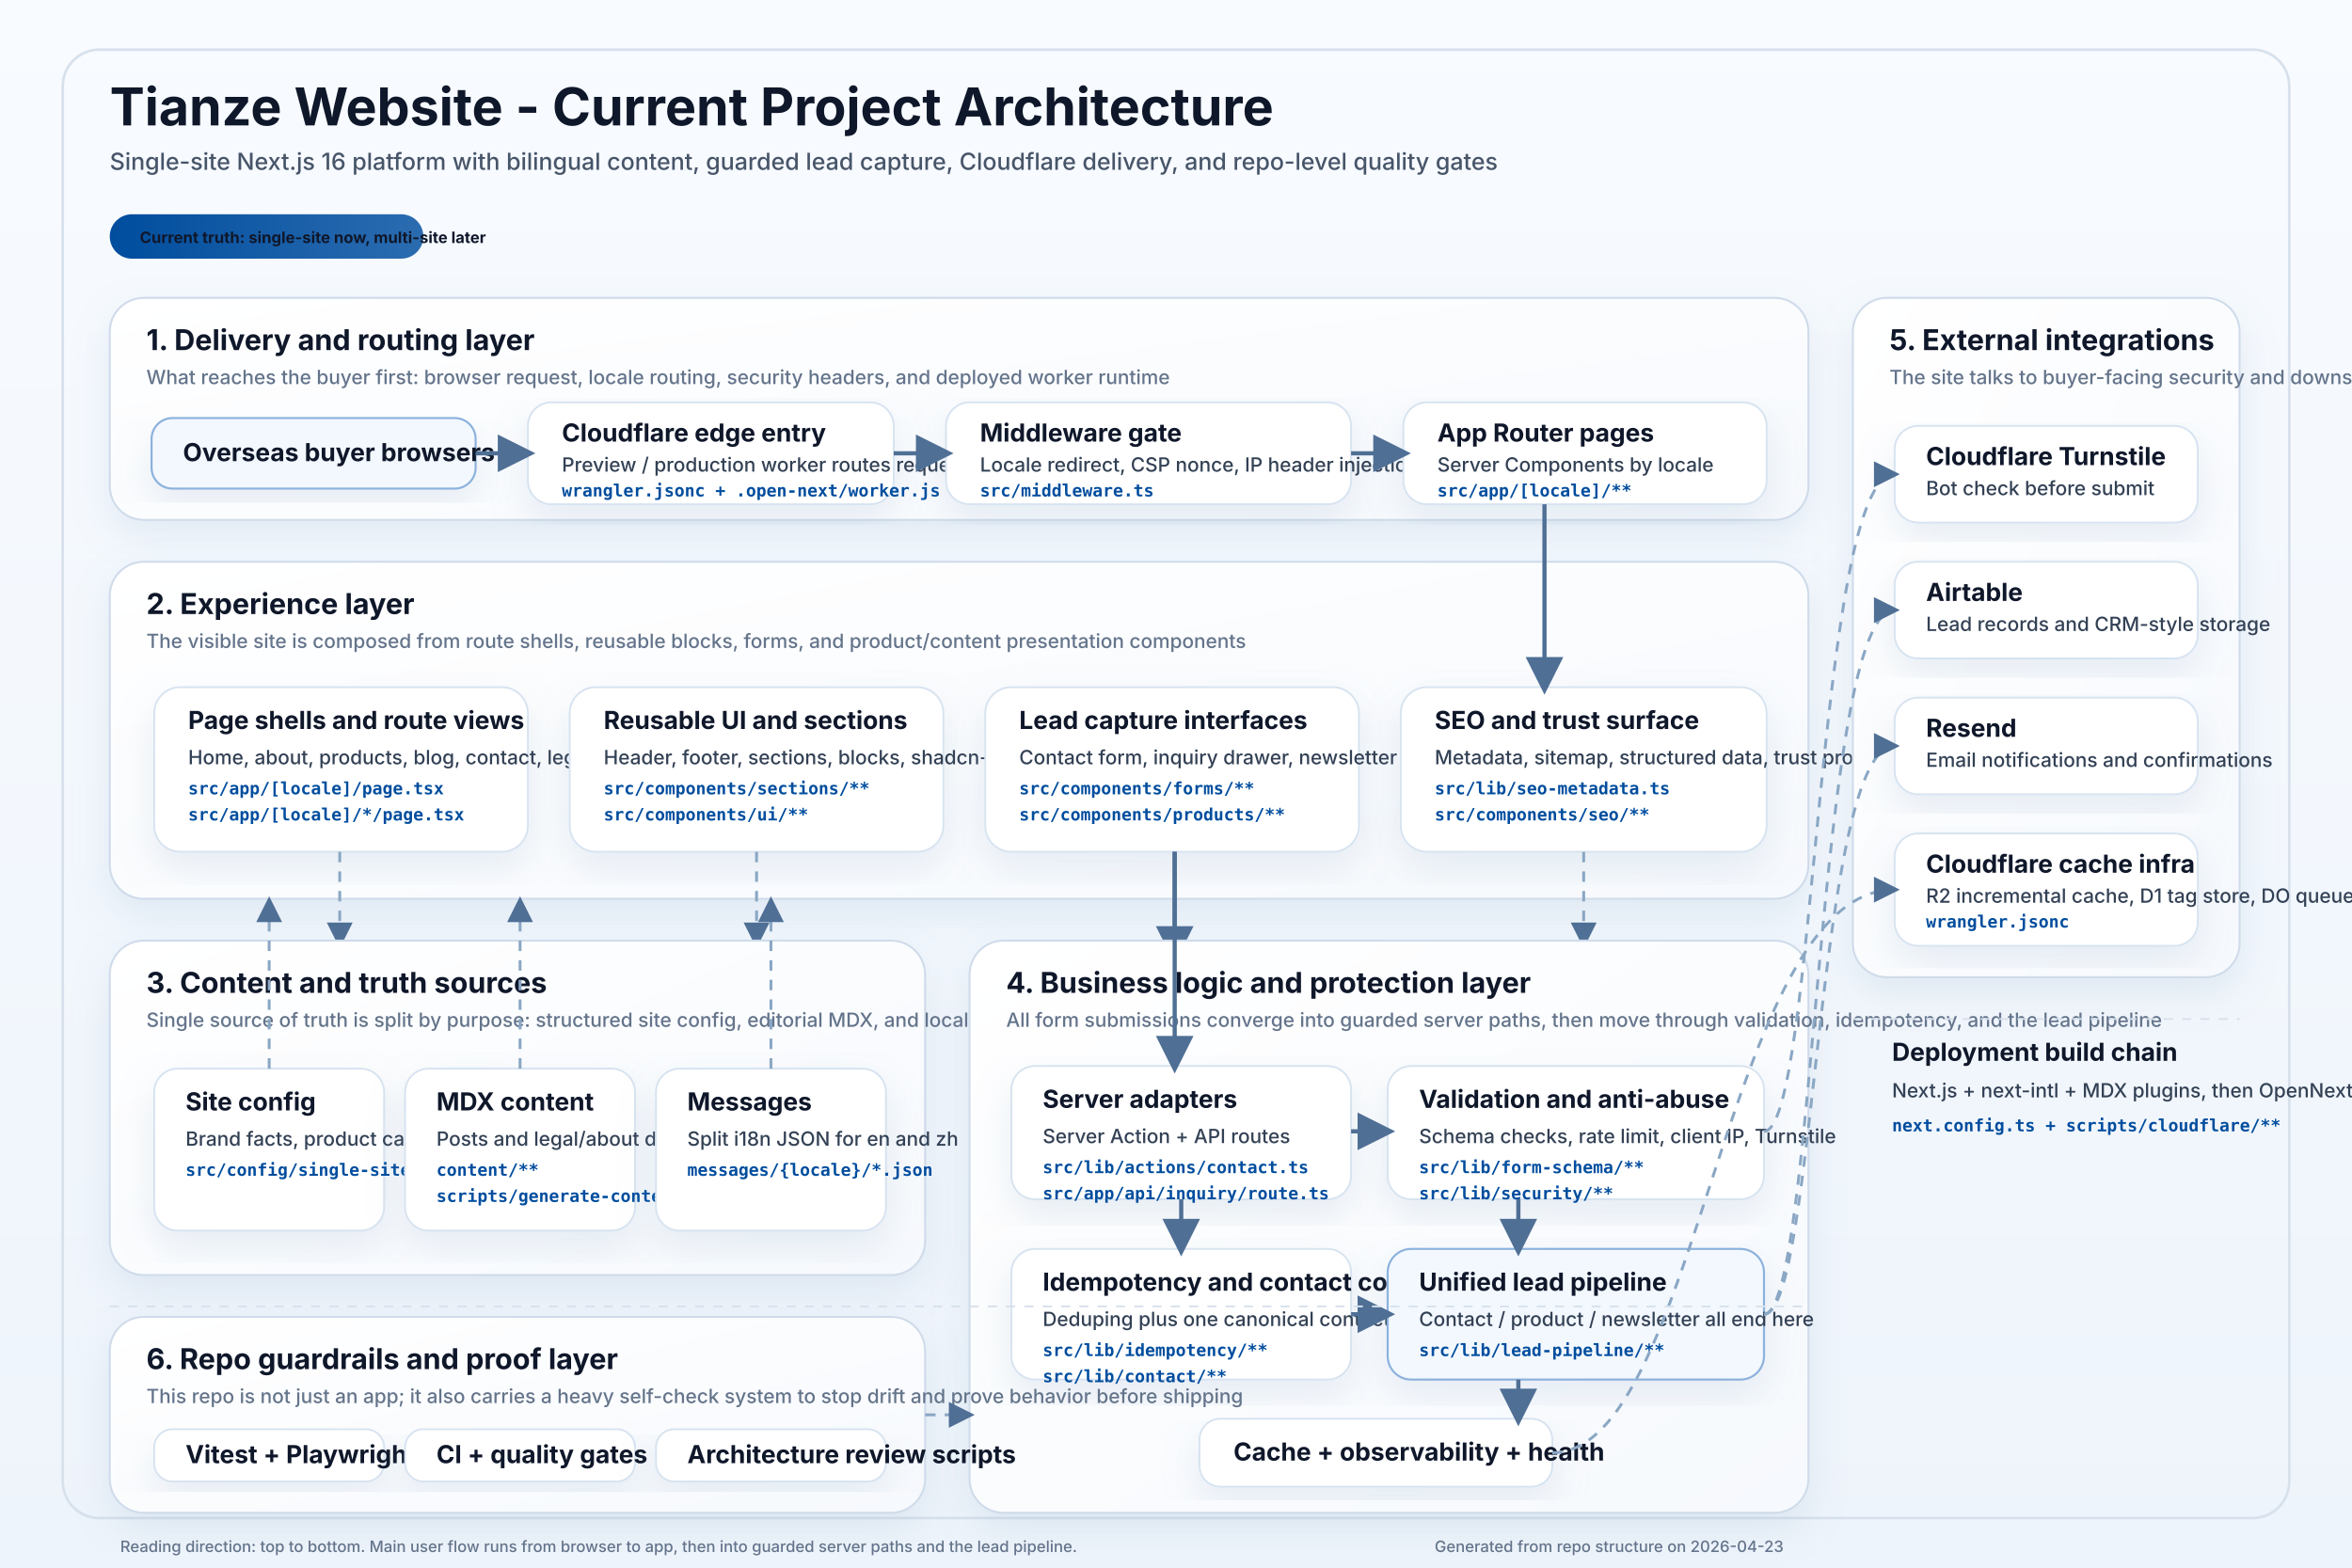
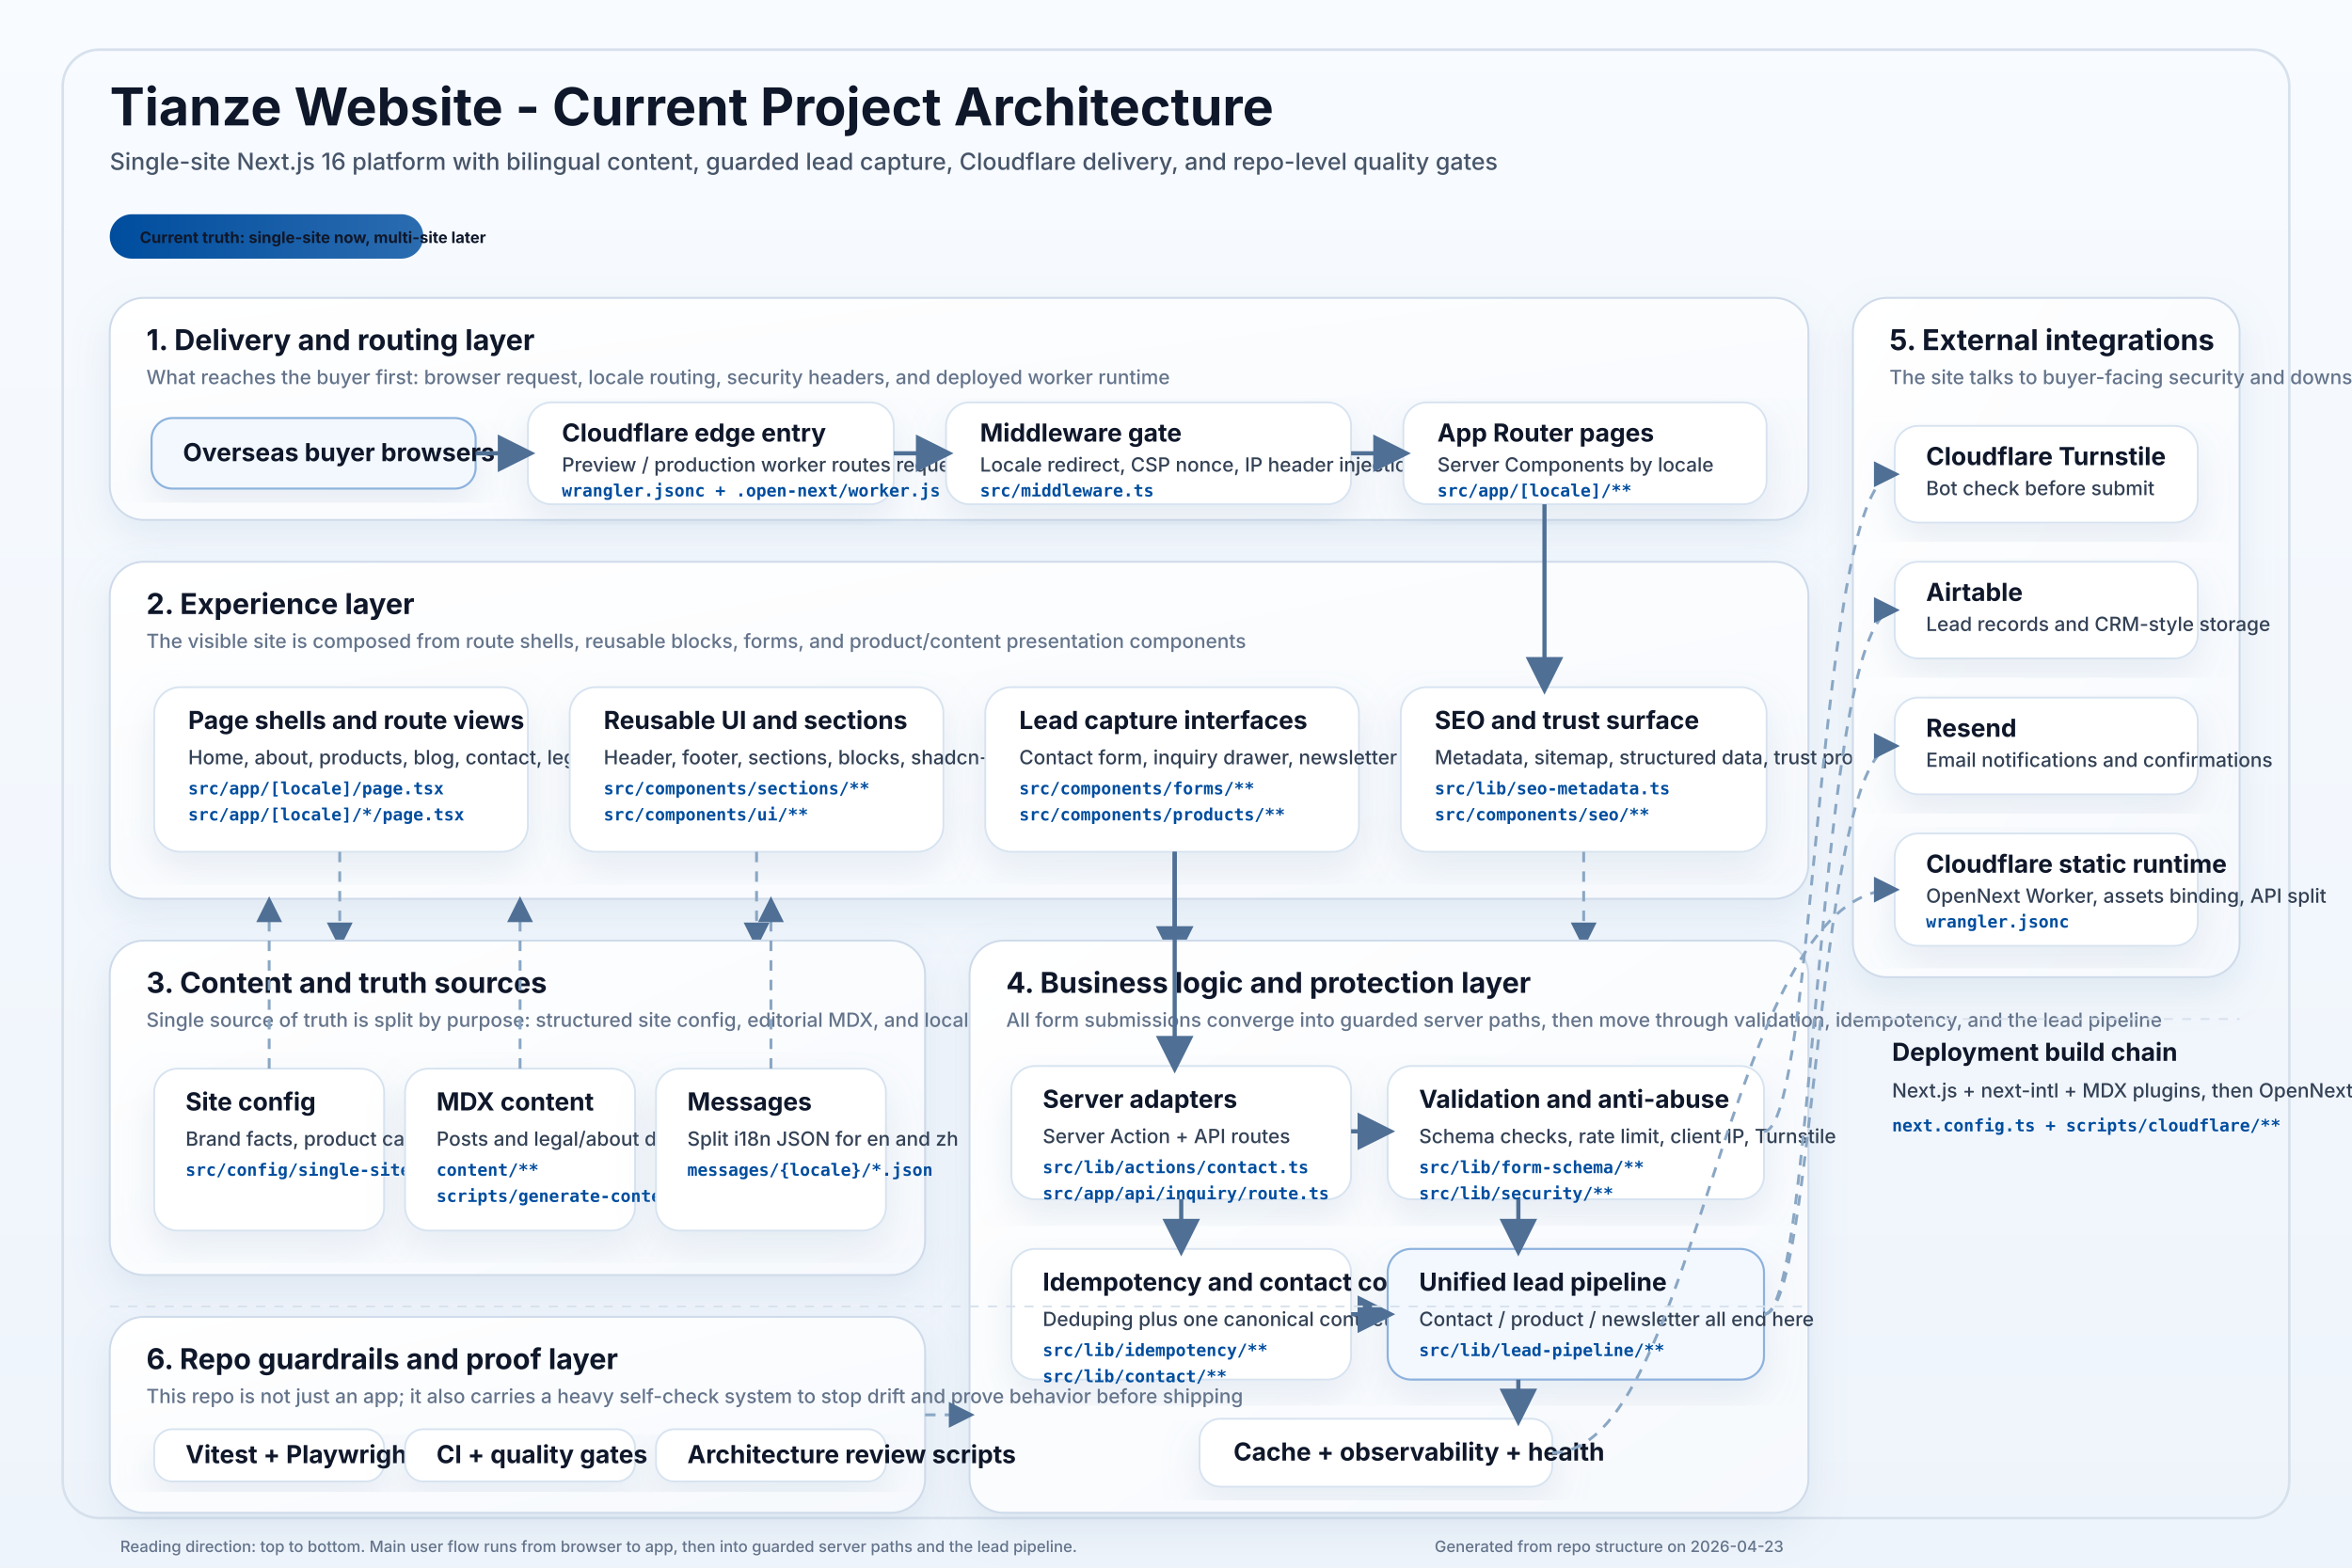
<svg xmlns="http://www.w3.org/2000/svg" width="1800" height="1200" viewBox="0 0 1800 1200" role="img" aria-labelledby="title desc">
  <defs>
    <linearGradient id="bg" x1="0" y1="0" x2="0" y2="1">
      <stop offset="0%" stop-color="#f8fbff" />
      <stop offset="100%" stop-color="#eef4fb" />
    </linearGradient>
    <linearGradient id="panel" x1="0" y1="0" x2="1" y2="1">
      <stop offset="0%" stop-color="#ffffff" />
      <stop offset="100%" stop-color="#f6f9fd" />
    </linearGradient>
    <linearGradient id="accent" x1="0" y1="0" x2="1" y2="0">
      <stop offset="0%" stop-color="#004d9e" />
      <stop offset="100%" stop-color="#2b6cb0" />
    </linearGradient>
    <filter id="shadow" x="-20%" y="-20%" width="140%" height="140%">
      <feDropShadow dx="0" dy="12" stdDeviation="14" flood-color="#8aa7c4" flood-opacity="0.18" />
    </filter>
    <marker id="arrow" viewBox="0 0 10 10" refX="8" refY="5" markerWidth="9" markerHeight="9" orient="auto-start-reverse">
      <path d="M 0 0 L 10 5 L 0 10 z" fill="#4f6f95" />
    </marker>
    <style>
      .title { font: 700 40px Inter, Arial, sans-serif; fill: #0f172a; }
      .subtitle { font: 500 18px Inter, Arial, sans-serif; fill: #475569; }
      .section-title { font: 700 22px Inter, Arial, sans-serif; fill: #0f172a; }
      .section-note { font: 500 15px Inter, Arial, sans-serif; fill: #64748b; }
      .box-title { font: 700 19px Inter, Arial, sans-serif; fill: #0f172a; }
      .box-copy { font: 500 15px Inter, Arial, sans-serif; fill: #334155; }
      .code { font: 600 13px "SFMono-Regular", Menlo, Consolas, monospace; fill: #004d9e; }
      .tiny { font: 500 12px Inter, Arial, sans-serif; fill: #64748b; }
      .chip { font: 700 12px Inter, Arial, sans-serif; fill: #0f172a; }
      .panel { fill: url(#panel); stroke: #cfdbea; stroke-width: 1.5; filter: url(#shadow); }
      .box { fill: #ffffff; stroke: #d7e3f0; stroke-width: 1.4; filter: url(#shadow); }
      .accent-box { fill: #f3f8ff; stroke: #8db2dd; stroke-width: 1.6; filter: url(#shadow); }
      .lane { fill: #ffffff; stroke: #d8e3ef; stroke-width: 1.6; }
      .flow { stroke: #4f6f95; stroke-width: 3.2; fill: none; marker-end: url(#arrow); }
      .flow-soft { stroke: #8aa7c4; stroke-width: 2.2; stroke-dasharray: 8 7; fill: none; marker-end: url(#arrow); }
      .divider { stroke: #d7e1ec; stroke-width: 1.4; stroke-dasharray: 7 7; }
    </style>
  </defs>
  <rect x="0" y="0" width="1800" height="1200" fill="url(#bg)" />
  <rect x="48" y="38" width="1704" height="1124" rx="28" fill="none" stroke="#d7e1ec" stroke-width="2" />
  <text x="84" y="96" class="title">Tianze Website - Current Project Architecture</text>
  <text x="84" y="130" class="subtitle">Single-site Next.js 16 platform with bilingual content, guarded lead capture, Cloudflare delivery, and repo-level quality gates</text>
  <rect x="84" y="164" width="240" height="34" rx="17" fill="url(#accent)" />
  <text x="107" y="186" class="chip" fill="#ffffff">Current truth: single-site now, multi-site later</text>
  <g>
    <rect x="84" y="228" width="1300" height="170" rx="26" class="panel" />
    <text x="112" y="268" class="section-title">1. Delivery and routing layer</text>
    <text x="112" y="294" class="section-note">What reaches the buyer first: browser request, locale routing, security headers, and deployed worker runtime</text>
    <rect x="116" y="320" width="248" height="54" rx="16" class="accent-box" />
    <text x="140" y="353" class="box-title">Overseas buyer browsers</text>
    <rect x="404" y="308" width="280" height="78" rx="18" class="box" />
    <text x="430" y="338" class="box-title">Cloudflare edge entry</text>
    <text x="430" y="361" class="box-copy">Preview / production worker routes requests</text>
    <text x="430" y="380" class="code">wrangler.jsonc + .open-next/worker.js</text>
    <rect x="724" y="308" width="310" height="78" rx="18" class="box" />
    <text x="750" y="338" class="box-title">Middleware gate</text>
    <text x="750" y="361" class="box-copy">Locale redirect, CSP nonce, IP header injection</text>
    <text x="750" y="380" class="code">src/middleware.ts</text>
    <rect x="1074" y="308" width="278" height="78" rx="18" class="box" />
    <text x="1100" y="338" class="box-title">App Router pages</text>
    <text x="1100" y="361" class="box-copy">Server Components by locale</text>
    <text x="1100" y="380" class="code">src/app/[locale]/**</text>
    <path d="M364 347 L404 347" class="flow" />
    <path d="M684 347 L724 347" class="flow" />
    <path d="M1034 347 L1074 347" class="flow" />
  </g>
  <g>
    <rect x="84" y="430" width="1300" height="258" rx="26" class="panel" />
    <text x="112" y="470" class="section-title">2. Experience layer</text>
    <text x="112" y="496" class="section-note">The visible site is composed from route shells, reusable blocks, forms, and product/content presentation components</text>
    <rect x="118" y="526" width="286" height="126" rx="20" class="box" />
    <text x="144" y="558" class="box-title">Page shells and route views</text>
    <text x="144" y="585" class="box-copy">Home, about, products, blog, contact, legal pages</text>
    <text x="144" y="608" class="code">src/app/[locale]/page.tsx</text>
    <text x="144" y="628" class="code">src/app/[locale]/*/page.tsx</text>
    <rect x="436" y="526" width="286" height="126" rx="20" class="box" />
    <text x="462" y="558" class="box-title">Reusable UI and sections</text>
    <text x="462" y="585" class="box-copy">Header, footer, sections, blocks, shadcn-based UI</text>
    <text x="462" y="608" class="code">src/components/sections/**</text>
    <text x="462" y="628" class="code">src/components/ui/**</text>
    <rect x="754" y="526" width="286" height="126" rx="20" class="box" />
    <text x="780" y="558" class="box-title">Lead capture interfaces</text>
    <text x="780" y="585" class="box-copy">Contact form, inquiry drawer, newsletter widgets</text>
    <text x="780" y="608" class="code">src/components/forms/**</text>
    <text x="780" y="628" class="code">src/components/products/**</text>
    <rect x="1072" y="526" width="280" height="126" rx="20" class="box" />
    <text x="1098" y="558" class="box-title">SEO and trust surface</text>
    <text x="1098" y="585" class="box-copy">Metadata, sitemap, structured data, trust proof</text>
    <text x="1098" y="608" class="code">src/lib/seo-metadata.ts</text>
    <text x="1098" y="628" class="code">src/components/seo/**</text>
    <path d="M1182 386 L1182 526" class="flow" />
    <path d="M899 652 L899 732" class="flow" />
    <path d="M260 652 L260 722" class="flow-soft" />
    <path d="M579 652 L579 722" class="flow-soft" />
    <path d="M1212 652 L1212 722" class="flow-soft" />
  </g>
  <g>
    <rect x="84" y="720" width="624" height="256" rx="26" class="panel" />
    <text x="112" y="760" class="section-title">3. Content and truth sources</text>
    <text x="112" y="786" class="section-note">Single source of truth is split by purpose: structured site config, editorial MDX, and locale messages</text>
    <rect x="118" y="818" width="176" height="124" rx="18" class="box" />
    <text x="142" y="850" class="box-title">Site config</text>
    <text x="142" y="877" class="box-copy">Brand facts, product catalog, SEO truth</text>
    <text x="142" y="900" class="code">src/config/single-site*.ts</text>
    <rect x="310" y="818" width="176" height="124" rx="18" class="box" />
    <text x="334" y="850" class="box-title">MDX content</text>
    <text x="334" y="877" class="box-copy">Posts and legal/about draft content</text>
    <text x="334" y="900" class="code">content/**</text>
    <text x="334" y="920" class="code">scripts/generate-content-manifest.ts</text>
    <rect x="502" y="818" width="176" height="124" rx="18" class="box" />
    <text x="526" y="850" class="box-title">Messages</text>
    <text x="526" y="877" class="box-copy">Split i18n JSON for en and zh</text>
    <text x="526" y="900" class="code">messages/{locale}/*.json</text>
    <path d="M206 818 L206 690" class="flow-soft" />
    <path d="M398 818 L398 690" class="flow-soft" />
    <path d="M590 818 L590 690" class="flow-soft" />
  </g>
  <g>
    <rect x="742" y="720" width="642" height="438" rx="26" class="panel" />
    <text x="770" y="760" class="section-title">4. Business logic and protection layer</text>
    <text x="770" y="786" class="section-note">All form submissions converge into guarded server paths, then move through validation, idempotency, and the lead pipeline</text>
    <rect x="774" y="816" width="260" height="102" rx="18" class="box" />
    <text x="798" y="848" class="box-title">Server adapters</text>
    <text x="798" y="875" class="box-copy">Server Action + API routes</text>
    <text x="798" y="898" class="code">src/lib/actions/contact.ts</text>
    <text x="798" y="918" class="code">src/app/api/inquiry/route.ts</text>
    <rect x="1062" y="816" width="288" height="102" rx="18" class="box" />
    <text x="1086" y="848" class="box-title">Validation and anti-abuse</text>
    <text x="1086" y="875" class="box-copy">Schema checks, rate limit, client IP, Turnstile</text>
    <text x="1086" y="898" class="code">src/lib/form-schema/**</text>
    <text x="1086" y="918" class="code">src/lib/security/**</text>
    <rect x="774" y="956" width="260" height="100" rx="18" class="box" />
    <text x="798" y="988" class="box-title">Idempotency and contact core</text>
    <text x="798" y="1015" class="box-copy">Deduping plus one canonical contact path</text>
    <text x="798" y="1038" class="code">src/lib/idempotency/**</text>
    <text x="798" y="1058" class="code">src/lib/contact/**</text>
    <rect x="1062" y="956" width="288" height="100" rx="18" class="accent-box" />
    <text x="1086" y="988" class="box-title">Unified lead pipeline</text>
    <text x="1086" y="1015" class="box-copy">Contact / product / newsletter all end here</text>
    <text x="1086" y="1038" class="code">src/lib/lead-pipeline/**</text>
    <rect x="918" y="1086" width="270" height="52" rx="16" class="box" />
    <text x="944" y="1118" class="box-title">Cache + observability + health</text>
    <path d="M899 652 L899 816" class="flow" />
    <path d="M1034 866 L1062 866" class="flow" />
    <path d="M1162 918 L1162 956" class="flow" />
    <path d="M904 918 L904 956" class="flow" />
    <path d="M1034 1006 L1062 1006" class="flow" />
    <path d="M1162 1056 L1162 1086" class="flow" />
  </g>
  <g>
    <rect x="1418" y="228" width="296" height="520" rx="26" class="panel" />
    <text x="1446" y="268" class="section-title">5. External integrations</text>
    <text x="1446" y="294" class="section-note">The site talks to buyer-facing security and downstream sales tooling, plus Cloudflare cache primitives</text>
    <rect x="1450" y="326" width="232" height="74" rx="18" class="box" />
    <text x="1474" y="356" class="box-title">Cloudflare Turnstile</text>
    <text x="1474" y="379" class="box-copy">Bot check before submit</text>
    <rect x="1450" y="430" width="232" height="74" rx="18" class="box" />
    <text x="1474" y="460" class="box-title">Airtable</text>
    <text x="1474" y="483" class="box-copy">Lead records and CRM-style storage</text>
    <rect x="1450" y="534" width="232" height="74" rx="18" class="box" />
    <text x="1474" y="564" class="box-title">Resend</text>
    <text x="1474" y="587" class="box-copy">Email notifications and confirmations</text>
    <rect x="1450" y="638" width="232" height="86" rx="18" class="box" />
-     <text x="1474" y="668" class="box-title">Cloudflare cache infra</text>
-     <text x="1474" y="691" class="box-copy">R2 incremental cache, D1 tag store, DO queue</text>
+     <text x="1474" y="668" class="box-title">Cloudflare static runtime</text>
+     <text x="1474" y="691" class="box-copy">OpenNext Worker, assets binding, API split</text>
    <text x="1474" y="710" class="code">wrangler.jsonc</text>
    <path d="M1350 866 C1390 866 1390 363 1450 363" class="flow-soft" />
    <path d="M1350 1006 C1390 1006 1390 467 1450 467" class="flow-soft" />
    <path d="M1350 1006 C1390 1006 1390 571 1450 571" class="flow-soft" />
    <path d="M1188 1112 C1300 1112 1320 681 1450 681" class="flow-soft" />
  </g>
  <g>
    <rect x="84" y="1008" width="624" height="150" rx="26" class="panel" />
    <text x="112" y="1048" class="section-title">6. Repo guardrails and proof layer</text>
    <text x="112" y="1074" class="section-note">This repo is not just an app; it also carries a heavy self-check system to stop drift and prove behavior before shipping</text>
    <rect x="118" y="1094" width="176" height="40" rx="14" class="box" />
    <text x="142" y="1120" class="box-title">Vitest + Playwright</text>
    <rect x="310" y="1094" width="176" height="40" rx="14" class="box" />
    <text x="334" y="1120" class="box-title">CI + quality gates</text>
    <rect x="502" y="1094" width="176" height="40" rx="14" class="box" />
    <text x="526" y="1120" class="box-title">Architecture review scripts</text>
    <path d="M708 1083 L742 1083" class="flow-soft" />
  </g>
  <line x1="1418" y1="780" x2="1714" y2="780" class="divider" />
  <text x="1448" y="812" class="box-title">Deployment build chain</text>
  <text x="1448" y="840" class="box-copy">Next.js + next-intl + MDX plugins, then OpenNext to Cloudflare</text>
  <text x="1448" y="866" class="code">next.config.ts + scripts/cloudflare/**</text>
  <line x1="84" y1="1000" x2="1384" y2="1000" class="divider" />
  <text x="92" y="1188" class="tiny">Reading direction: top to bottom. Main user flow runs from browser to app, then into guarded server paths and the lead pipeline.</text>
  <text x="1365" y="1188" class="tiny" text-anchor="end">Generated from repo structure on 2026-04-23</text>
</svg>
